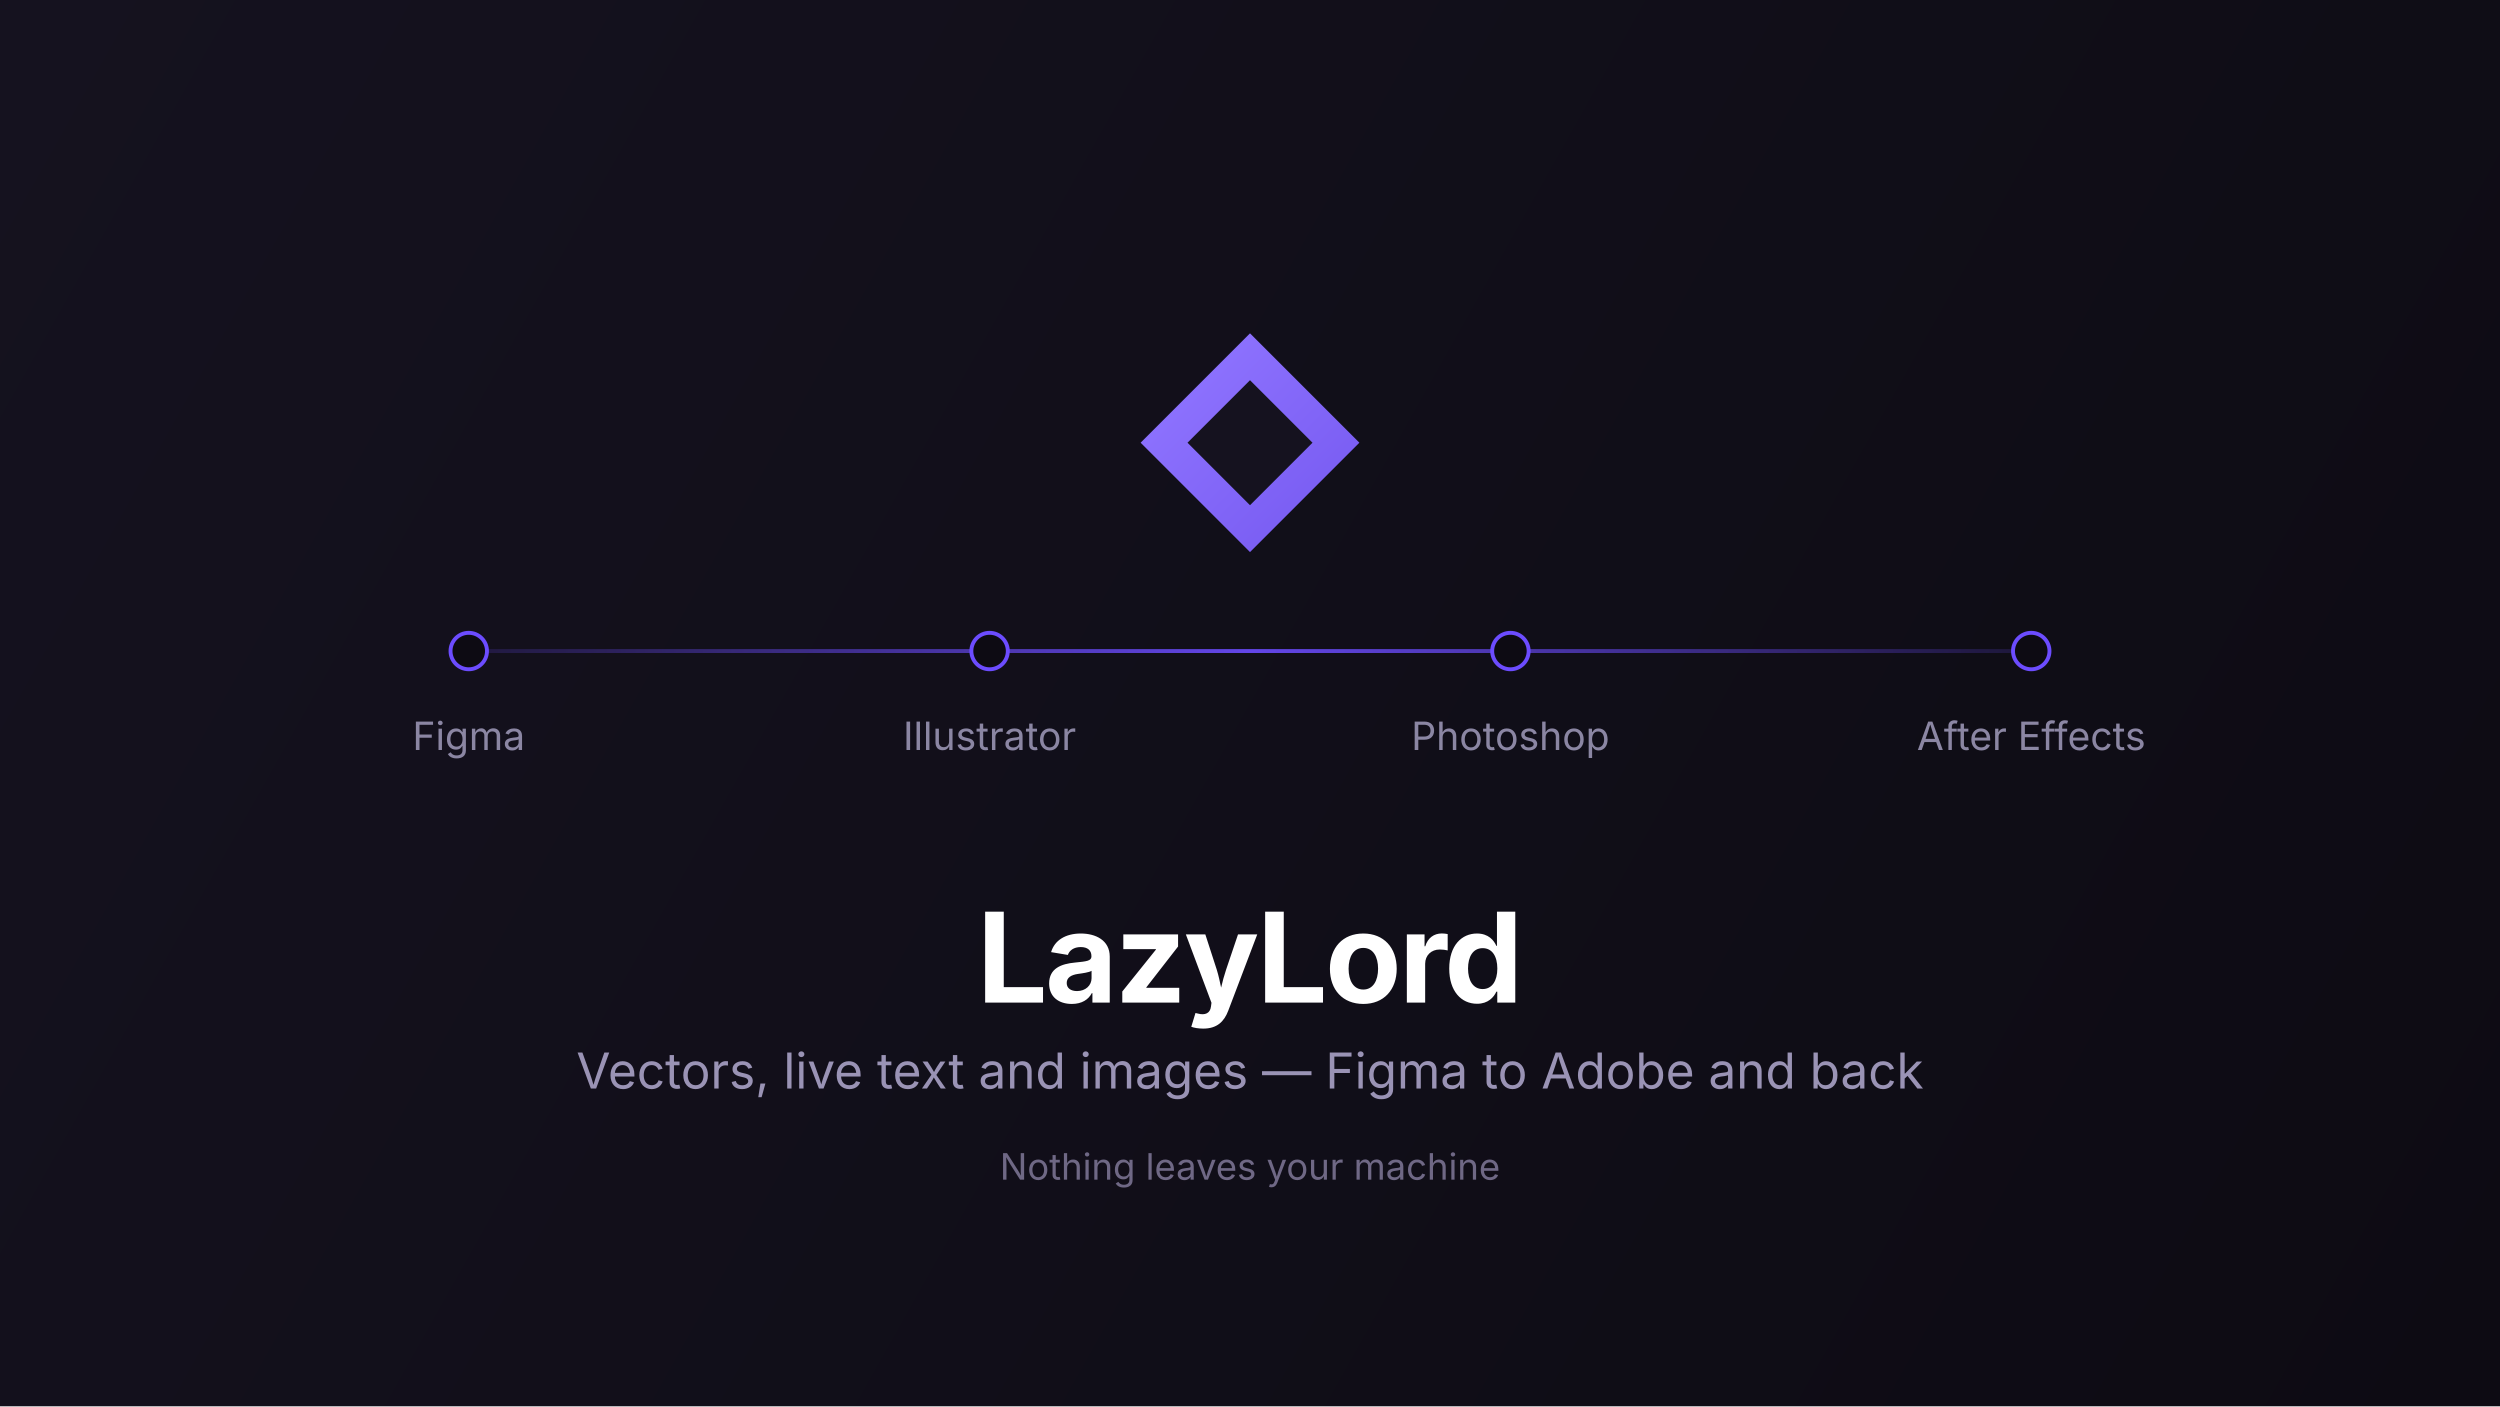
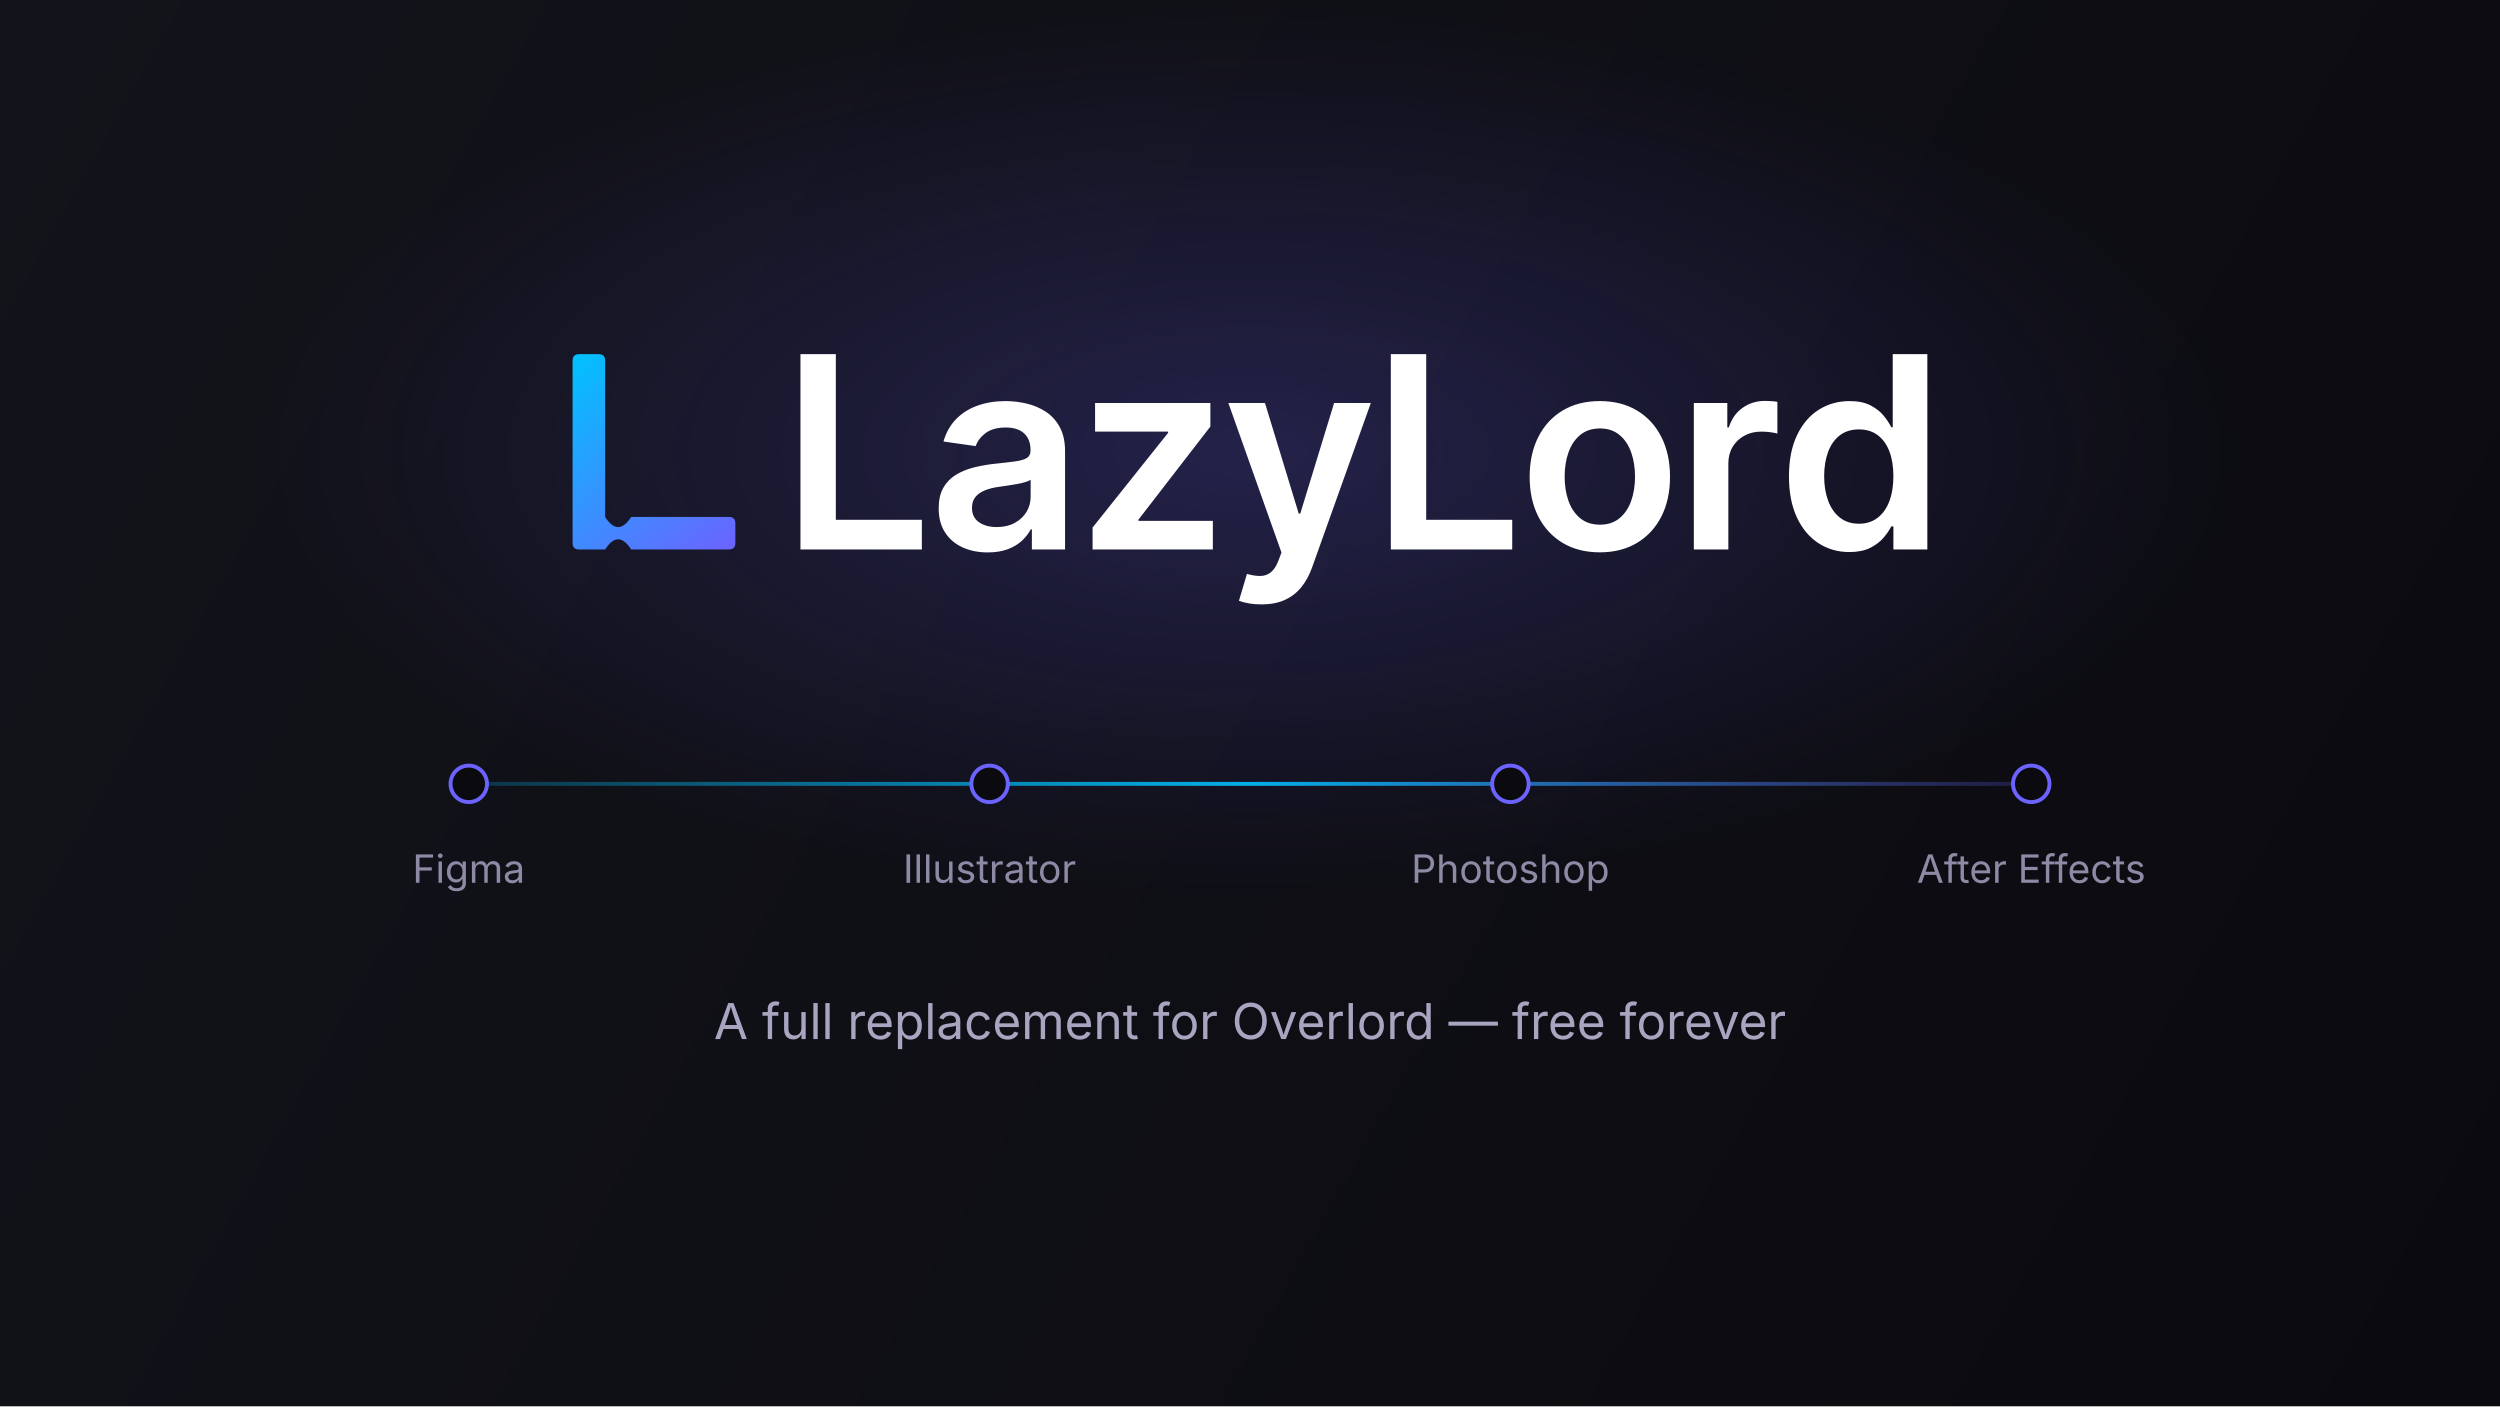
<svg xmlns="http://www.w3.org/2000/svg" width="1920" height="1080" viewBox="0 0 1920 1080" fill="none">
  <defs>
    <linearGradient id="sky" x1="0" y1="0" x2="1920" y2="1080" gradientUnits="userSpaceOnUse">
-       <stop offset="0" stop-color="#15121f" />
-       <stop offset="1" stop-color="#0d0b13" />
+       <stop offset="0" stop-color="#13131b" />
+       <stop offset="1" stop-color="#0a0a0f" />
    </linearGradient>
-     <linearGradient id="mark" x1="820" y1="360" x2="1100" y2="640" gradientUnits="userSpaceOnUse">
-       <stop offset="0" stop-color="#8f74ff" />
-       <stop offset="1" stop-color="#5a3be0" />
+     <radialGradient id="glow" cx="0" cy="0" r="1" gradientUnits="userSpaceOnUse" gradientTransform="translate(960 347) scale(760 340)">
+       <stop offset="0" stop-color="#6C63FF" stop-opacity=".22" />
+       <stop offset="1" stop-color="#6C63FF" stop-opacity="0" />
+     </radialGradient>
+     <linearGradient id="mark" x1="3" y1="3" x2="18" y2="21" gradientUnits="userSpaceOnUse">
+       <stop offset="0" stop-color="#00C2FF" />
+       <stop offset="1" stop-color="#6C63FF" />
    </linearGradient>
-     <linearGradient id="wire" x1="360" y1="500" x2="1560" y2="500" gradientUnits="userSpaceOnUse">
-       <stop offset="0" stop-color="#6c4cff" stop-opacity=".15" />
-       <stop offset=".5" stop-color="#6c4cff" stop-opacity=".9" />
-       <stop offset="1" stop-color="#6c4cff" stop-opacity=".15" />
+     <linearGradient id="wire" x1="360" y1="0" x2="1560" y2="0" gradientUnits="userSpaceOnUse">
+       <stop offset="0" stop-color="#00C2FF" stop-opacity=".2" />
+       <stop offset=".5" stop-color="#00C2FF" stop-opacity=".9" />
+       <stop offset="1" stop-color="#6C63FF" stop-opacity=".2" />
    </linearGradient>
  </defs>
  <rect width="1920" height="1080" fill="url(#sky)" />
-   <path d="M360 500 H1560" stroke="url(#wire)" stroke-width="3" />
-   <g fill="#0d0b13" stroke="#6c4cff" stroke-width="3">
-     <circle cx="360" cy="500" r="14" />
-     <circle cx="760" cy="500" r="14" />
-     <circle cx="1160" cy="500" r="14" />
-     <circle cx="1560" cy="500" r="14" />
+   <rect width="1920" height="1080" fill="url(#glow)" />
+   <g transform="translate(414.758 247) scale(8.333)">
+     <path d="M3.6 3 H5.4 Q6 3 6 3.6 V18 C6.8 19.25 7.6 19.25 8.4 18 H17.4 Q18 18 18 18.6 V20.4 Q18 21 17.4 21 H8.4 C7.6 19.75 6.8 19.75 6 21 H3.6 Q3 21 3 20.4 V3.6 Q3 3 3.6 3 Z" fill="url(#mark)" />
+     <path d="M35.188 21L24 21L24 3L27.261 3L27.261 18.267L35.188 18.267L35.188 21ZM41.259 21.272L41.259 21.272Q39.976 21.272 38.952 20.811Q37.928 20.350 37.335 19.444Q36.741 18.539 36.741 17.212L36.741 17.212Q36.741 16.069 37.163 15.322Q37.585 14.575 38.315 14.127Q39.044 13.679 39.963 13.446Q40.881 13.213 41.865 13.107L41.865 13.107Q43.052 12.984 43.790 12.883Q44.528 12.782 44.867 12.567Q45.205 12.352 45.205 11.895L45.205 11.895L45.205 11.842Q45.205 10.849 44.616 10.304Q44.027 9.759 42.920 9.759L42.920 9.759Q41.751 9.759 41.070 10.269Q40.389 10.778 40.151 11.473L40.151 11.473L37.181 11.051Q37.532 9.820 38.341 8.990Q39.150 8.159 40.318 7.742Q41.487 7.324 42.902 7.324L42.902 7.324Q43.878 7.324 44.845 7.553Q45.812 7.781 46.611 8.304Q47.411 8.827 47.899 9.724Q48.387 10.620 48.387 11.965L48.387 11.965L48.387 21L45.328 21L45.328 19.146L45.223 19.146Q44.933 19.708 44.410 20.196Q43.887 20.684 43.100 20.978Q42.314 21.272 41.259 21.272ZM42.085 18.935L42.085 18.935Q43.043 18.935 43.746 18.552Q44.449 18.170 44.832 17.537Q45.214 16.904 45.214 16.157L45.214 16.157L45.214 14.566Q45.065 14.689 44.709 14.795Q44.353 14.900 43.913 14.979Q43.474 15.059 43.043 15.120Q42.612 15.182 42.296 15.226L42.296 15.226Q41.584 15.322 41.022 15.542Q40.459 15.762 40.134 16.153Q39.809 16.544 39.809 17.159L39.809 17.159Q39.809 18.038 40.450 18.486Q41.092 18.935 42.085 18.935ZM62.007 21L50.924 21L50.924 18.979L57.885 10.251L57.885 10.137L51.153 10.137L51.153 7.500L61.779 7.500L61.779 9.671L55.152 18.249L55.152 18.363L62.007 18.363L62.007 21ZM66.487 26.063L66.487 26.063Q65.836 26.063 65.287 25.961Q64.738 25.860 64.412 25.729L64.412 25.729L65.151 23.250Q65.845 23.452 66.390 23.443Q66.935 23.435 67.352 23.105Q67.770 22.775 68.060 22.011L68.060 22.011L68.332 21.281L63.437 7.500L66.812 7.500L69.923 17.695L70.064 17.695L73.184 7.500L76.568 7.500L71.162 22.635Q70.785 23.707 70.161 24.476Q69.536 25.245 68.636 25.654Q67.735 26.063 66.487 26.063ZM89.599 21L78.411 21L78.411 3L81.671 3L81.671 18.267L89.599 18.267L89.599 21ZM97.673 21.264L97.673 21.264Q95.696 21.264 94.246 20.394Q92.796 19.523 92.000 17.959Q91.205 16.395 91.205 14.303L91.205 14.303Q91.205 12.211 92.000 10.638Q92.796 9.064 94.246 8.194Q95.696 7.324 97.673 7.324L97.673 7.324Q99.651 7.324 101.101 8.194Q102.551 9.064 103.347 10.638Q104.142 12.211 104.142 14.303L104.142 14.303Q104.142 16.395 103.347 17.959Q102.551 19.523 101.101 20.394Q99.651 21.264 97.673 21.264ZM97.691 18.715L97.691 18.715Q98.763 18.715 99.484 18.122Q100.205 17.528 100.561 16.526Q100.917 15.524 100.917 14.294L100.917 14.294Q100.917 13.055 100.561 12.048Q100.205 11.042 99.484 10.444Q98.763 9.847 97.691 9.847L97.691 9.847Q96.592 9.847 95.867 10.444Q95.142 11.042 94.786 12.048Q94.430 13.055 94.430 14.294L94.430 14.294Q94.430 15.524 94.786 16.526Q95.142 17.528 95.867 18.122Q96.592 18.715 97.691 18.715ZM109.518 21L106.337 21L106.337 7.500L109.422 7.500L109.422 9.750L109.562 9.750Q109.931 8.581 110.832 7.944Q111.733 7.307 112.893 7.307L112.893 7.307Q113.157 7.307 113.487 7.329Q113.816 7.351 114.036 7.395L114.036 7.395L114.036 10.321Q113.834 10.251 113.399 10.194Q112.964 10.137 112.559 10.137L112.559 10.137Q111.689 10.137 110.999 10.510Q110.309 10.884 109.914 11.543Q109.518 12.202 109.518 13.063L109.518 13.063L109.518 21ZM120.669 21.237L120.669 21.237Q119.078 21.237 117.821 20.420Q116.564 19.603 115.835 18.047Q115.105 16.491 115.105 14.268L115.105 14.268Q115.105 12.018 115.848 10.466Q116.591 8.915 117.856 8.120Q119.122 7.324 120.678 7.324L120.678 7.324Q121.864 7.324 122.629 7.724Q123.393 8.124 123.842 8.682Q124.290 9.240 124.536 9.732L124.536 9.732L124.668 9.732L124.668 3L127.858 3L127.858 21L124.729 21L124.729 18.873L124.536 18.873Q124.290 19.365 123.824 19.915Q123.358 20.464 122.594 20.851Q121.829 21.237 120.669 21.237ZM121.556 18.627L121.556 18.627Q122.567 18.627 123.279 18.078Q123.991 17.528 124.360 16.544Q124.729 15.560 124.729 14.250L124.729 14.250Q124.729 12.940 124.365 11.974Q124.000 11.007 123.292 10.471Q122.585 9.935 121.556 9.935L121.556 9.935Q120.493 9.935 119.781 10.488Q119.069 11.042 118.709 12.018Q118.348 12.993 118.348 14.250L118.348 14.250Q118.348 15.516 118.713 16.504Q119.078 17.493 119.794 18.060Q120.511 18.627 121.556 18.627Z" fill="#FFFFFF" />
  </g>
-   <g fill="#8b86a3" font-family="Inter, 'Segoe UI', system-ui, sans-serif" font-size="30" text-anchor="middle">
-     <text x="360" y="576">Figma</text>
-     <text x="760" y="576">Illustrator</text>
-     <text x="1160" y="576">Photoshop</text>
-     <text x="1560" y="576">After Effects</text>
+   <path d="M360 602 H1560" stroke="url(#wire)" stroke-width="3" />
+   <g fill="#0a0a0f" stroke="#6C63FF" stroke-width="3">
+     <circle cx="360" cy="602" r="14" />
+     <circle cx="760" cy="602" r="14" />
+     <circle cx="1160" cy="602" r="14" />
+     <circle cx="1560" cy="602" r="14" />
  </g>
-   <path d="M960 256 L1044 340 L960 424 L876 340 Z" fill="url(#mark)" />
-   <path d="M960 292 L1008 340 L960 388 L912 340 Z" fill="#15121f" />
-   <text x="960" y="770" text-anchor="middle" fill="#ffffff" font-family="Inter, 'Segoe UI', system-ui, sans-serif" font-size="96" font-weight="700" letter-spacing="-2">LazyLord</text>
-   <text x="960" y="836" text-anchor="middle" fill="#9a93b5" font-family="Inter, 'Segoe UI', system-ui, sans-serif" font-size="38">
-     Vectors, live text and images — Figma to Adobe and back
-   </text>
-   <text x="960" y="906" text-anchor="middle" fill="#6f6885" font-family="Inter, 'Segoe UI', system-ui, sans-serif" font-size="28">
-     Nothing leaves your machine
+   <g fill="#8e8aa6" font-family="Inter, 'Segoe UI', system-ui, sans-serif" font-size="30" text-anchor="middle">
+     <text x="360" y="678">Figma</text>
+     <text x="760" y="678">Illustrator</text>
+     <text x="1160" y="678">Photoshop</text>
+     <text x="1560" y="678">After Effects</text>
+   </g>
+   <text x="960" y="798" text-anchor="middle" fill="#a9a5c0" font-family="Inter, 'Segoe UI', system-ui, sans-serif" font-size="38">
+     A full replacement for Overlord — free forever
  </text>
</svg>
